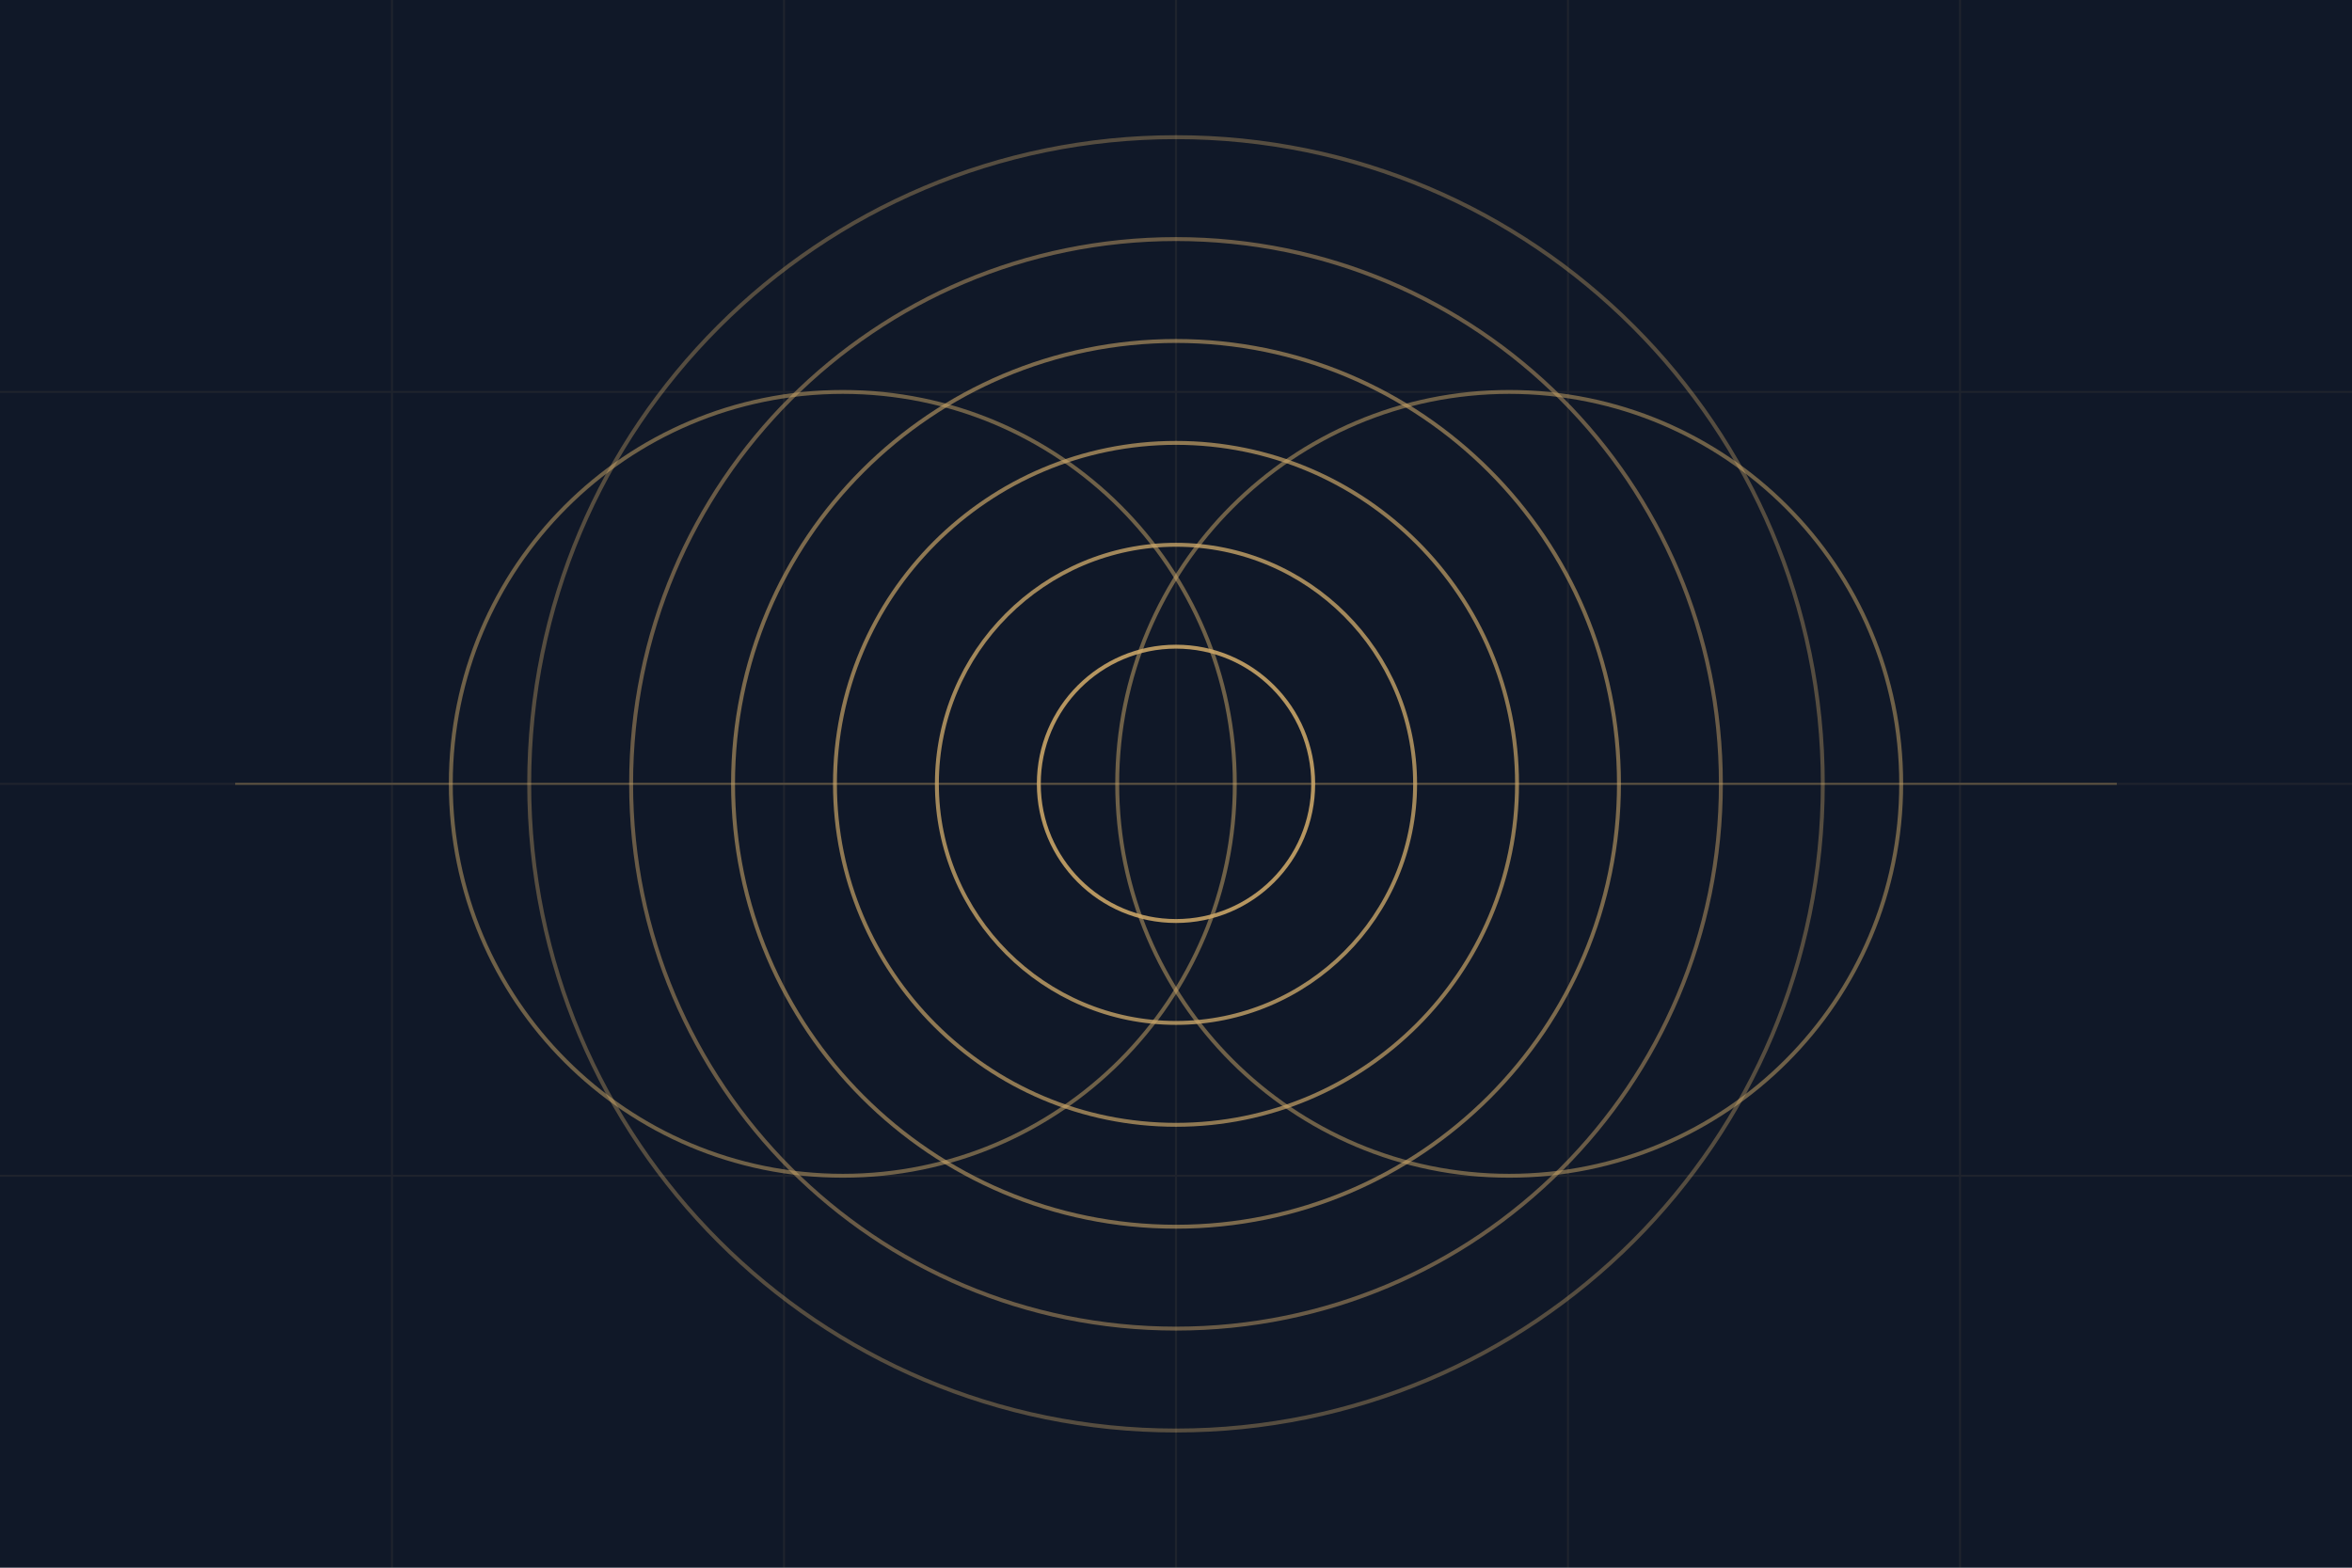
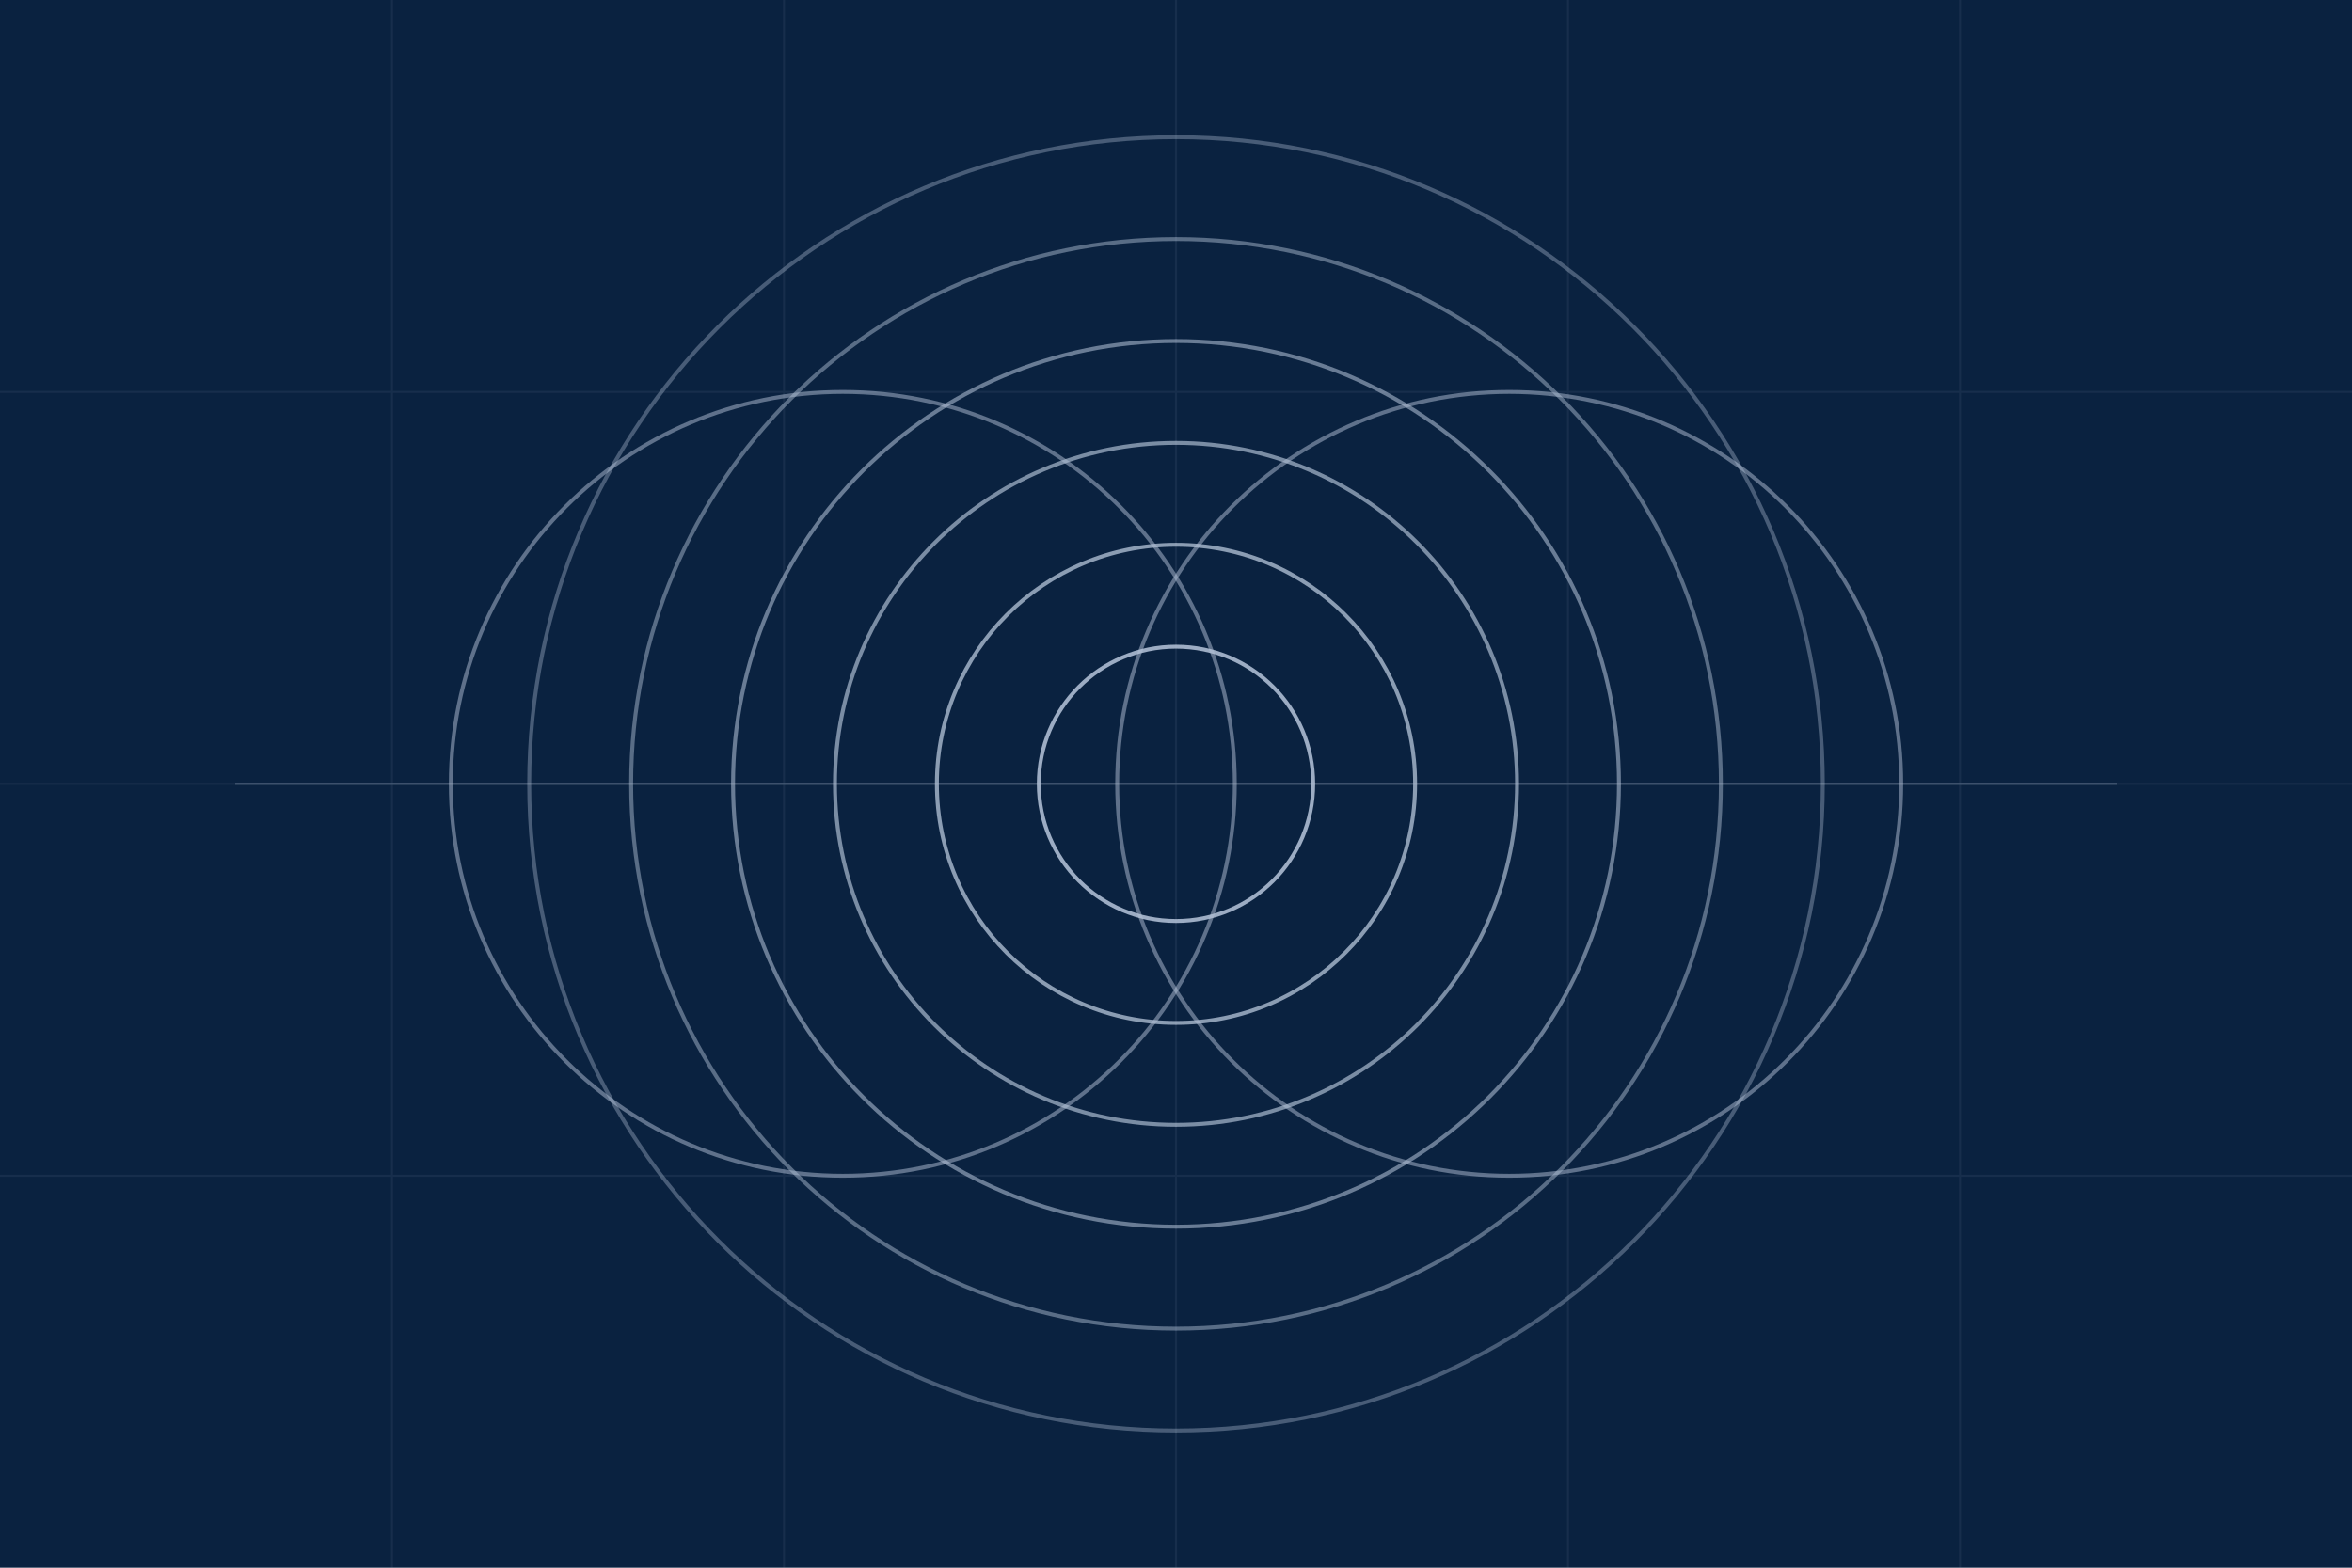
<svg xmlns="http://www.w3.org/2000/svg" viewBox="0 0 1200 800" width="1200" height="800" role="img">
-   <rect width="1200" height="800" fill="#101828" />
-   <g stroke="#f0c274" fill="none" stroke-width="2" opacity="0.85">
+   <rect width="1200" height="800" fill="#0a2240" />
+   <g stroke="#cfdcf0" fill="none" stroke-width="2" opacity="0.85">
    <g opacity="0.08" stroke-width="1">
      <line x1="200" y1="0" x2="200" y2="800" />
      <line x1="400" y1="0" x2="400" y2="800" />
      <line x1="600" y1="0" x2="600" y2="800" />
      <line x1="800" y1="0" x2="800" y2="800" />
      <line x1="1000" y1="0" x2="1000" y2="800" />
      <line x1="0" y1="200" x2="1200" y2="200" />
      <line x1="0" y1="400" x2="1200" y2="400" />
      <line x1="0" y1="600" x2="1200" y2="600" />
    </g>
    <circle cx="600" cy="400" r="70" opacity="0.87" />
    <circle cx="600" cy="400" r="122" opacity="0.77" />
    <circle cx="600" cy="400" r="174" opacity="0.67" />
    <circle cx="600" cy="400" r="226" opacity="0.57" />
    <circle cx="600" cy="400" r="278" opacity="0.47" />
    <circle cx="600" cy="400" r="330" opacity="0.37" />
    <circle cx="430" cy="400" r="200" opacity="0.5" />
    <circle cx="770" cy="400" r="200" opacity="0.5" />
    <line x1="120" y1="400" x2="1080" y2="400" opacity="0.35" stroke-width="1" />
  </g>
</svg>
